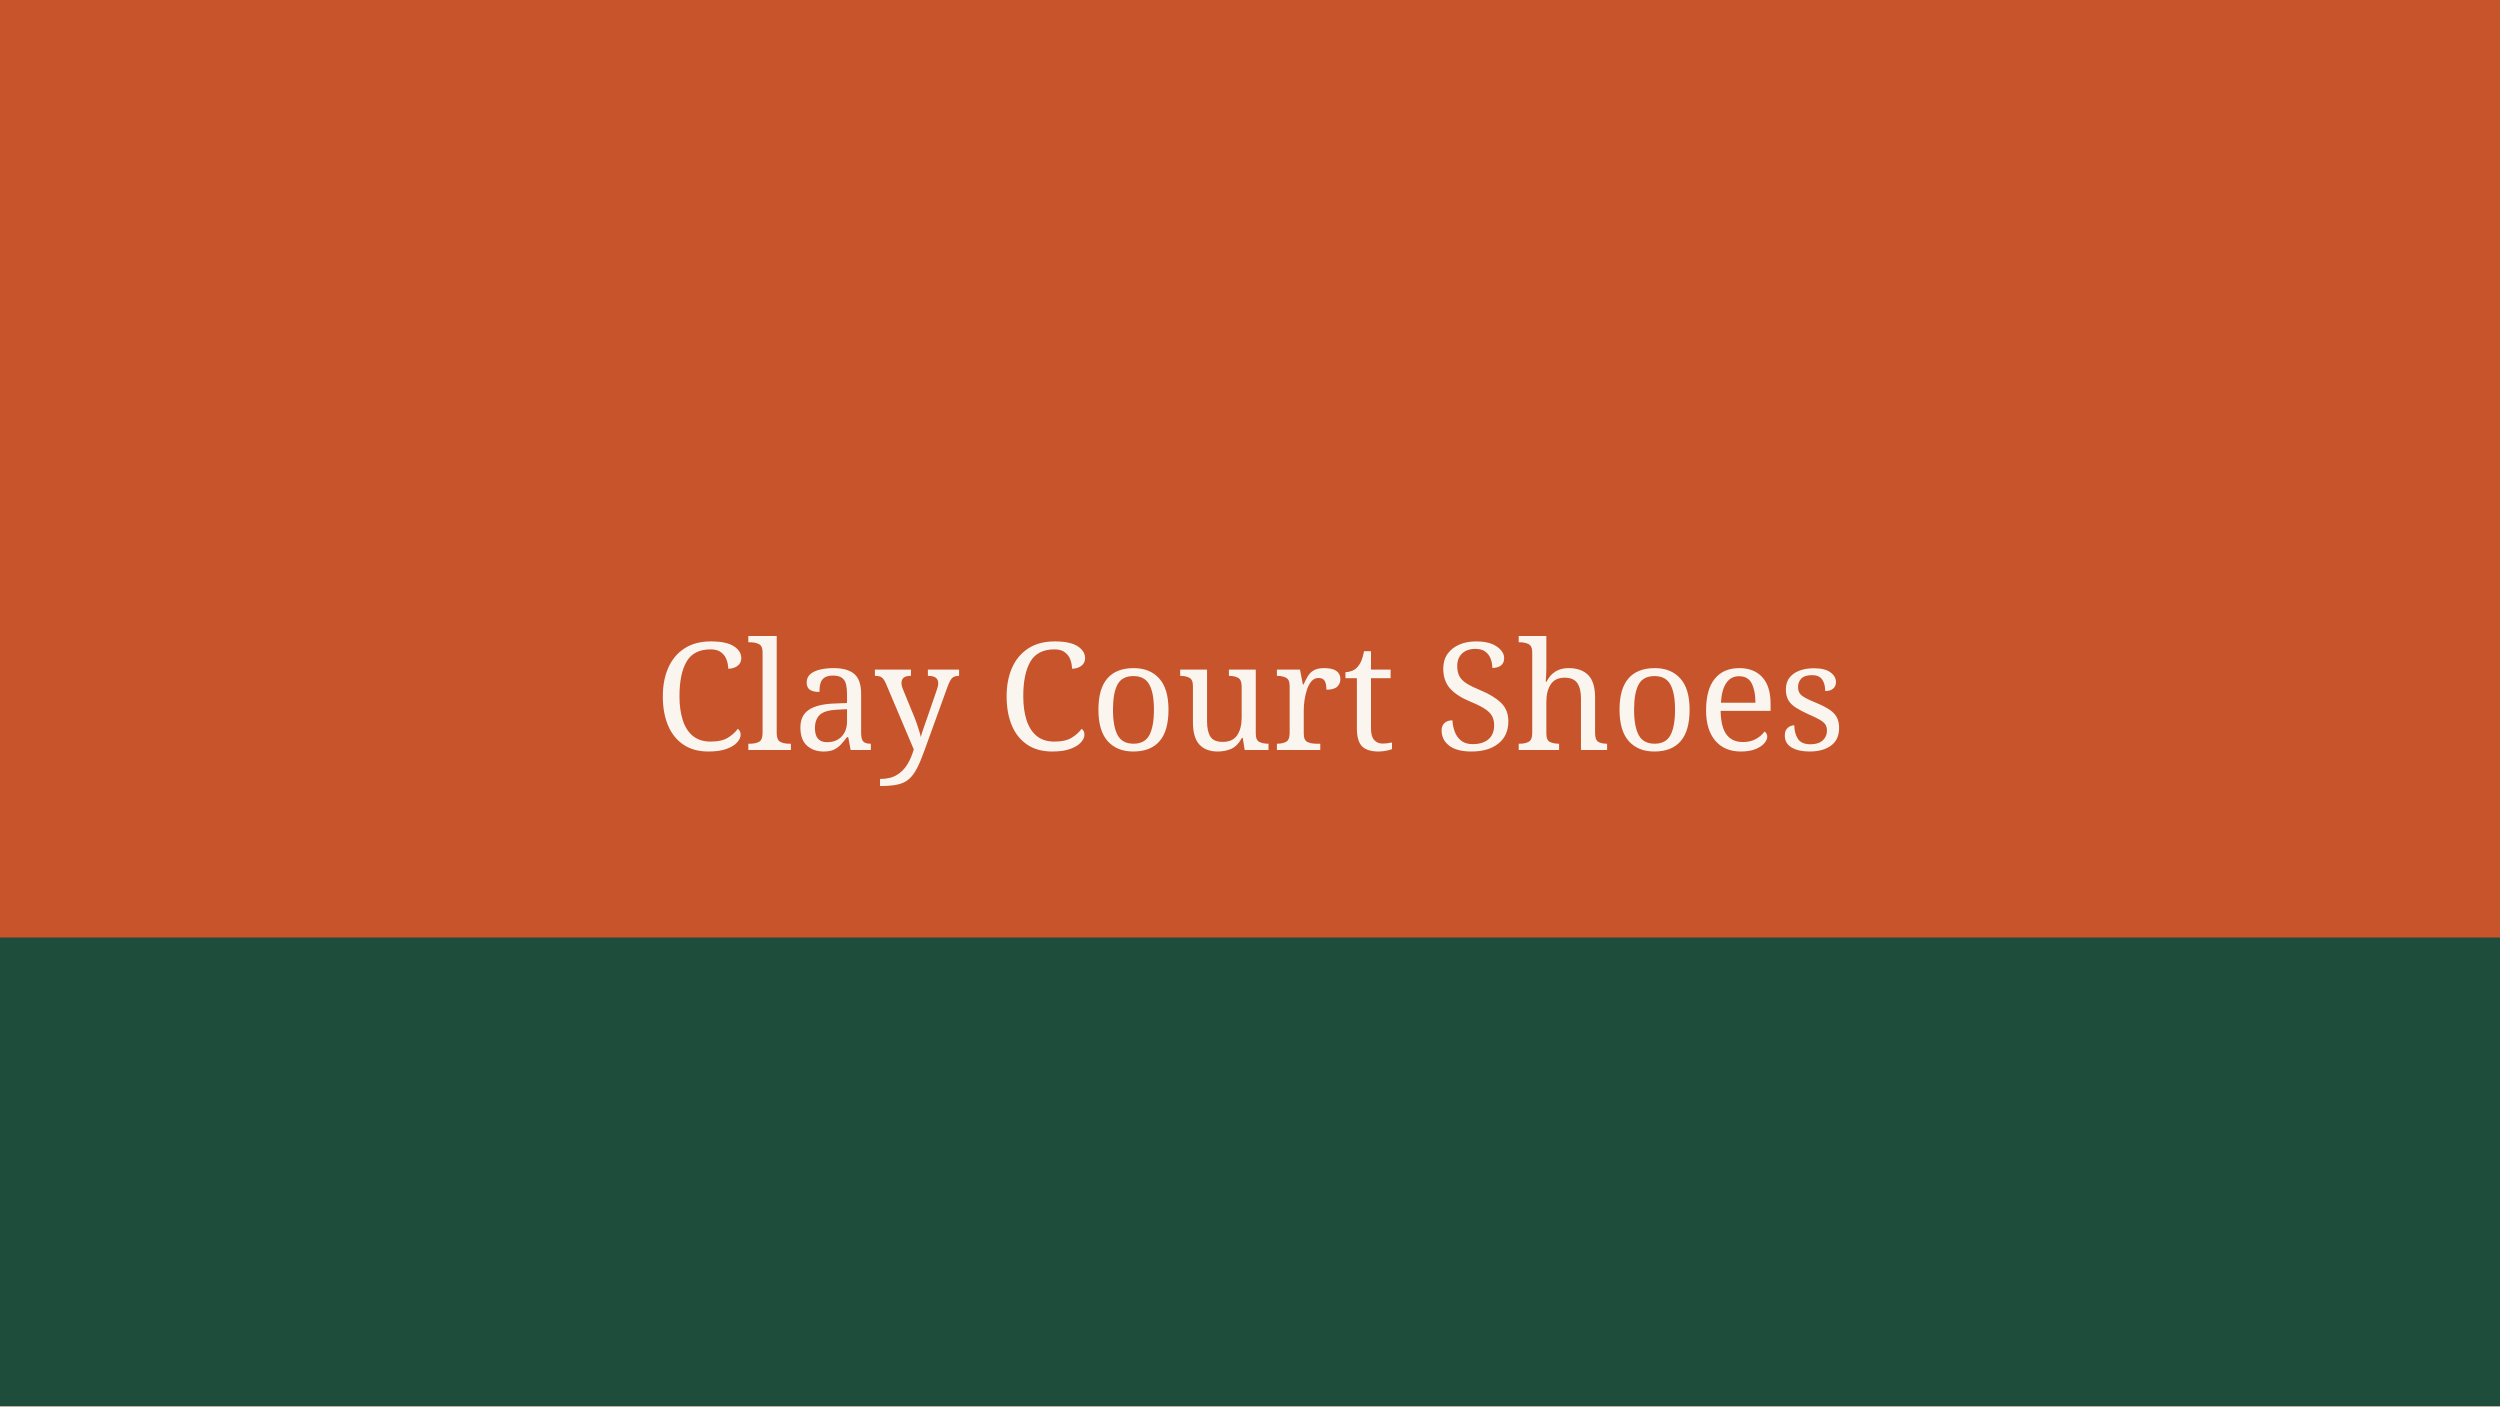
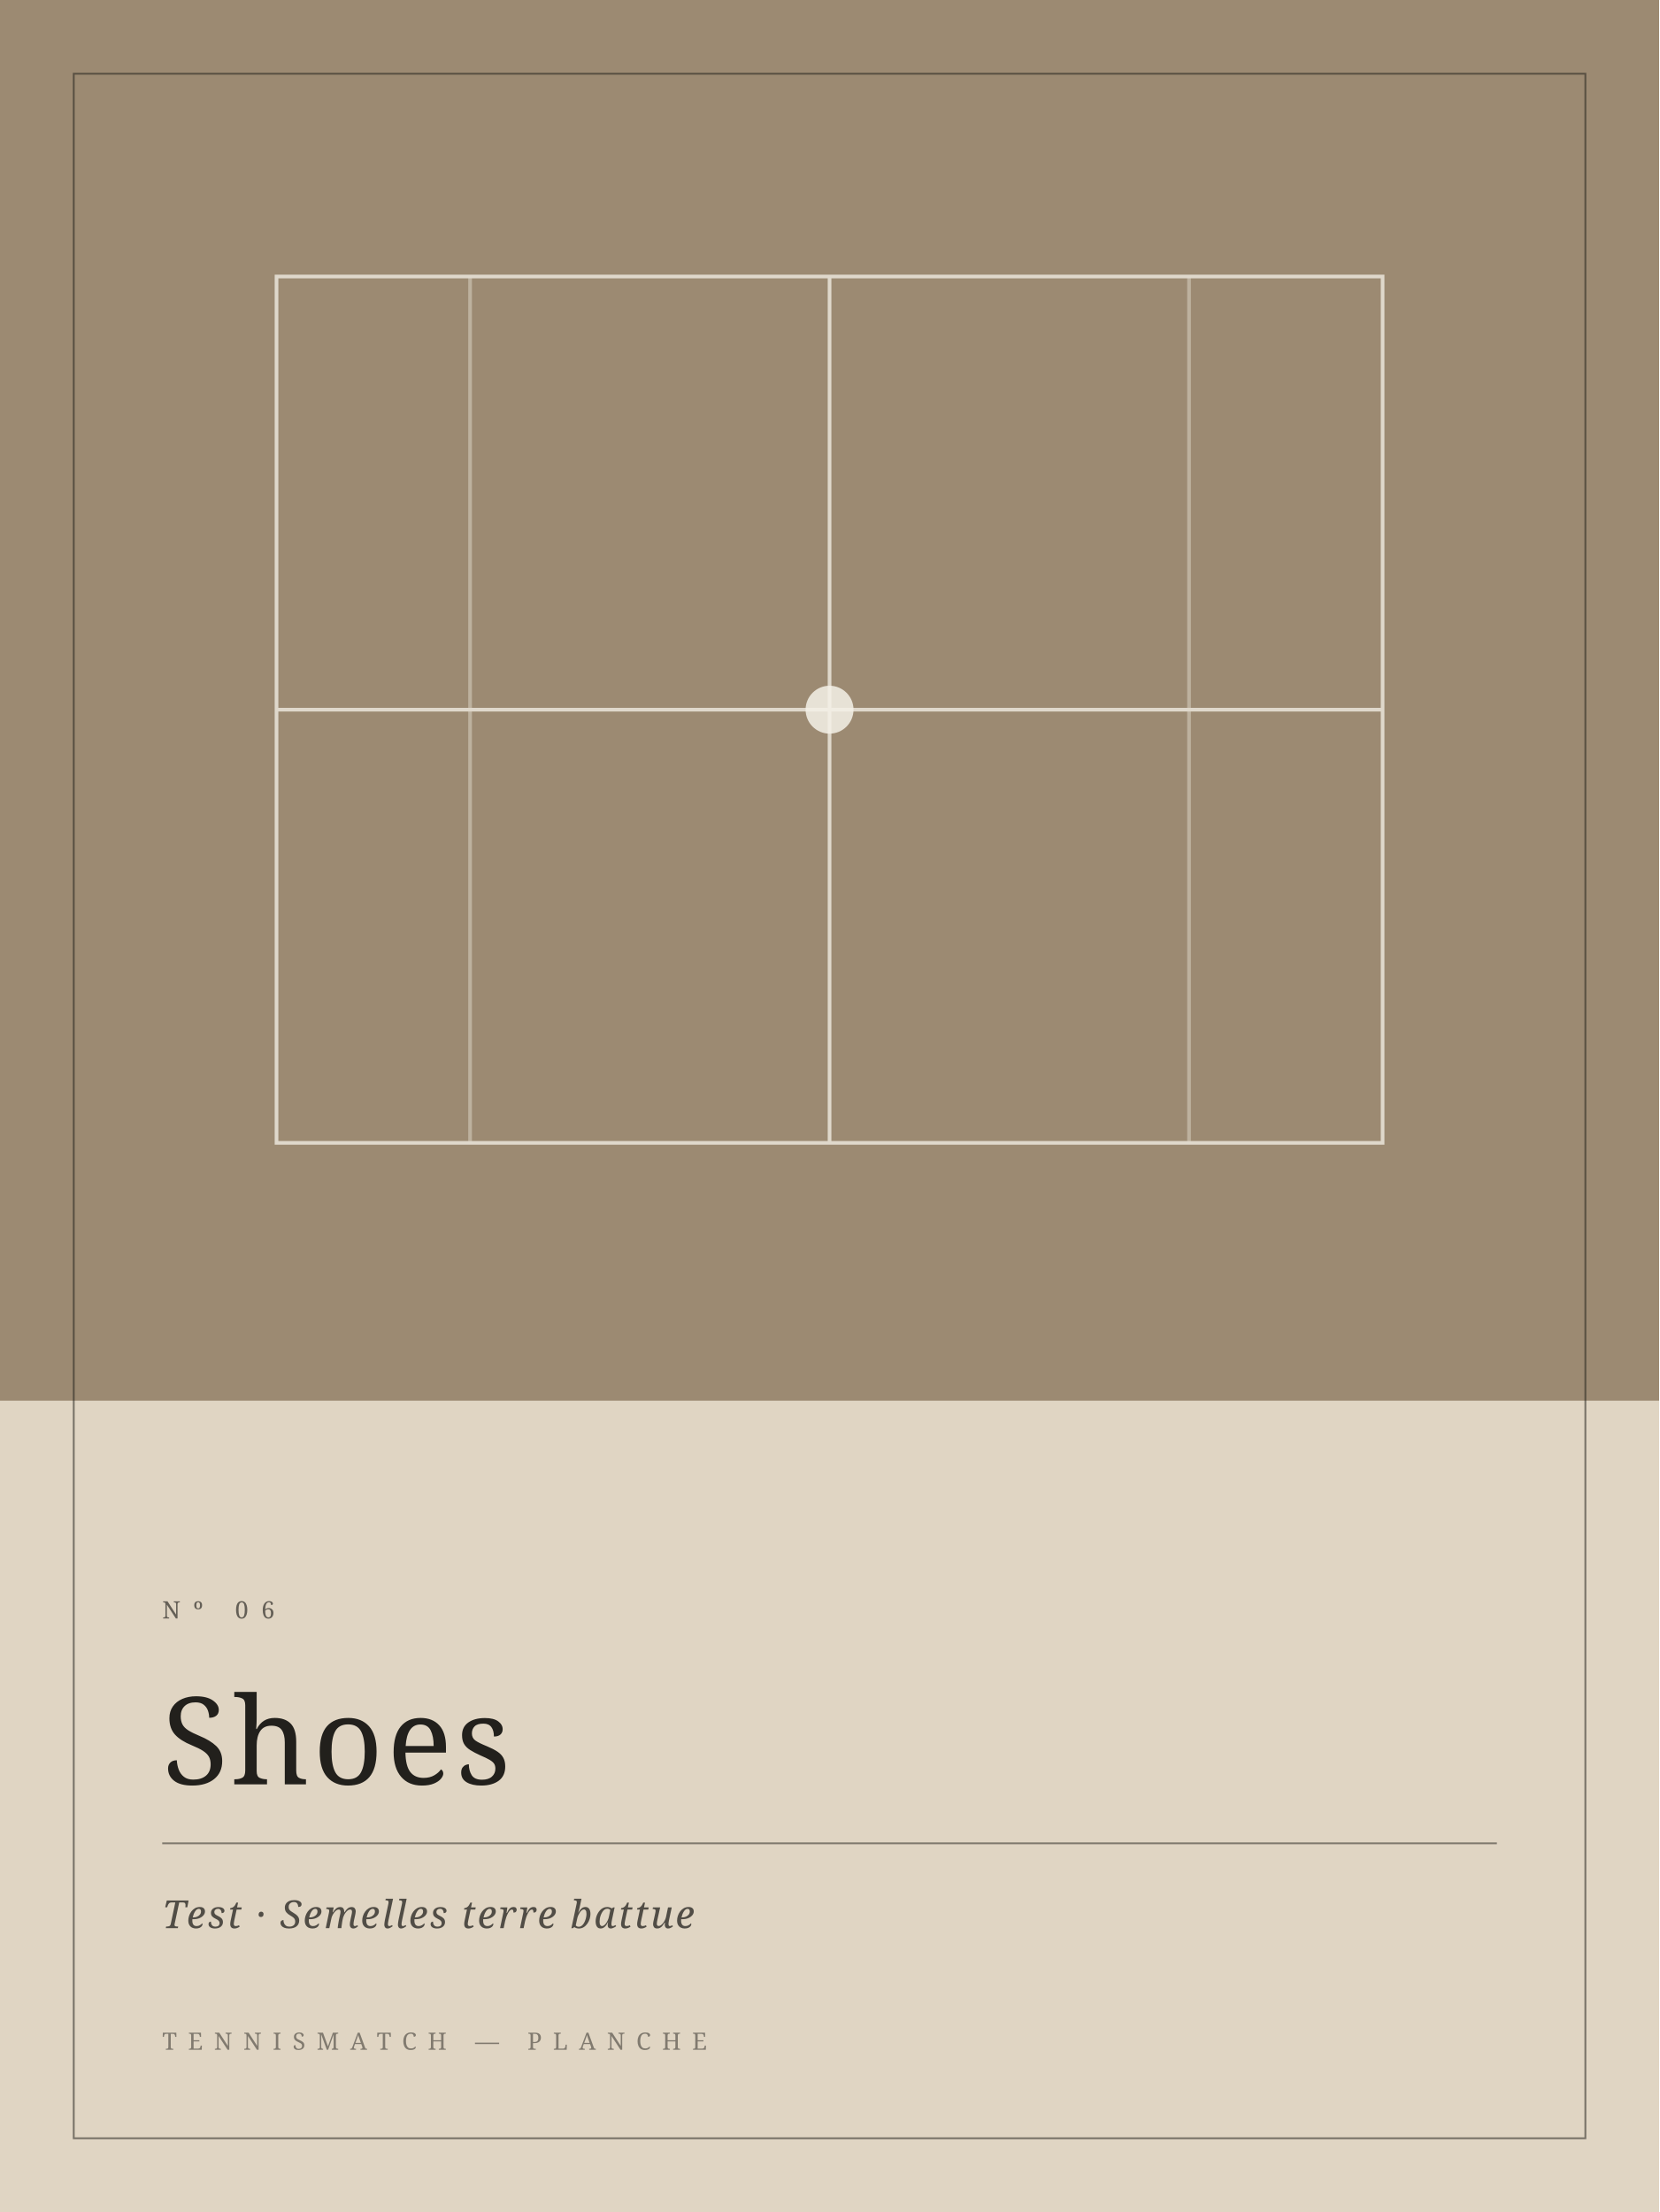
- <svg xmlns="http://www.w3.org/2000/svg" width="800" height="450">
-   <rect width="800" height="450" fill="#C8542B" />
-   <rect y="300" width="800" height="150" fill="#1E4D3B" />
-   <text x="400" y="240" font-size="48" fill="#FAF6EF" text-anchor="middle" font-family="Georgia">Clay Court Shoes</text>
+ <svg xmlns="http://www.w3.org/2000/svg" viewBox="0 0 900 1200" width="900" height="1200" role="img" aria-label="Shoes">
+   <rect width="900" height="1200" fill="#F1EADF" />
+   <rect x="0" y="0" width="900" height="760" fill="#9C8A72" />
+   <g stroke="#F5F1E8" stroke-width="2" fill="none" opacity="0.75">
+     <rect x="150" y="150" width="600" height="470" />
+     <line x1="150" y1="385" x2="750" y2="385" />
+     <line x1="450" y1="150" x2="450" y2="620" />
+     <line x1="255" y1="150" x2="255" y2="620" opacity="0.5" />
+     <line x1="645" y1="150" x2="645" y2="620" opacity="0.5" />
+   </g>
+   <circle cx="450" cy="385" r="13" fill="#F5F1E8" opacity="0.85" />
+   <rect x="0" y="760" width="900" height="440" fill="#E0D5C3" />
+   <g stroke="#22201C" stroke-width="1" fill="none" opacity="0.55">
+     <rect x="40" y="40" width="820" height="1120" />
+   </g>
+   <g font-family="Didot, 'Playfair Display', Georgia, serif" fill="#22201C">
+     <text x="88" y="878" font-size="13" letter-spacing="7" opacity="0.65">Nº 06</text>
+     <text x="88" y="968" font-size="66" letter-spacing="2">Shoes</text>
+     <line x1="88" y1="1000" x2="812" y2="1000" stroke="#22201C" stroke-width="1" opacity="0.5" />
+     <text x="88" y="1046" font-size="21" font-style="italic" letter-spacing="1" opacity="0.75">Test · Semelles terre battue</text>
+     <text x="88" y="1112" font-size="13" letter-spacing="6" opacity="0.5">TENNISMATCH — PLANCHE</text>
+   </g>
</svg>
